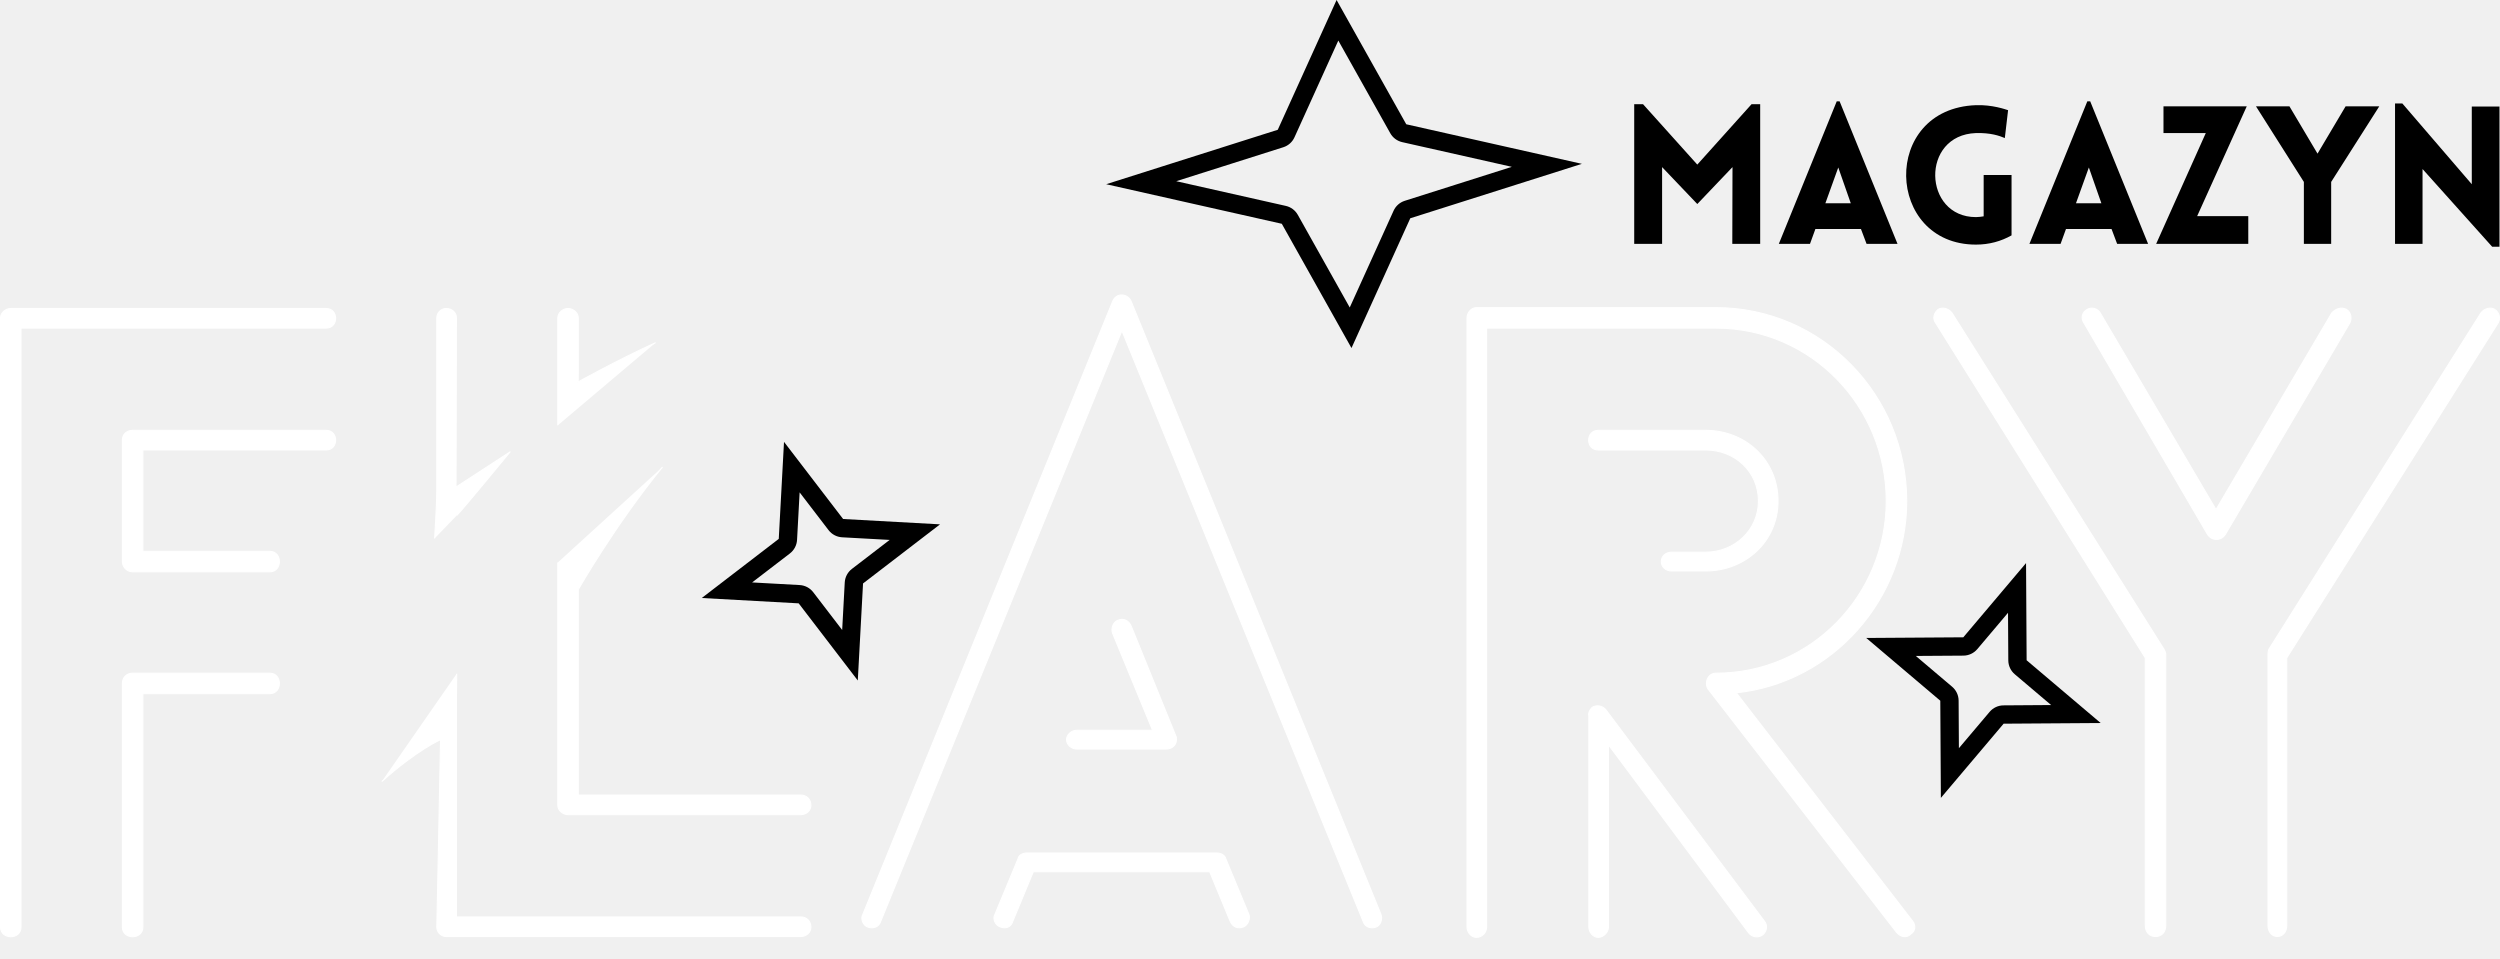
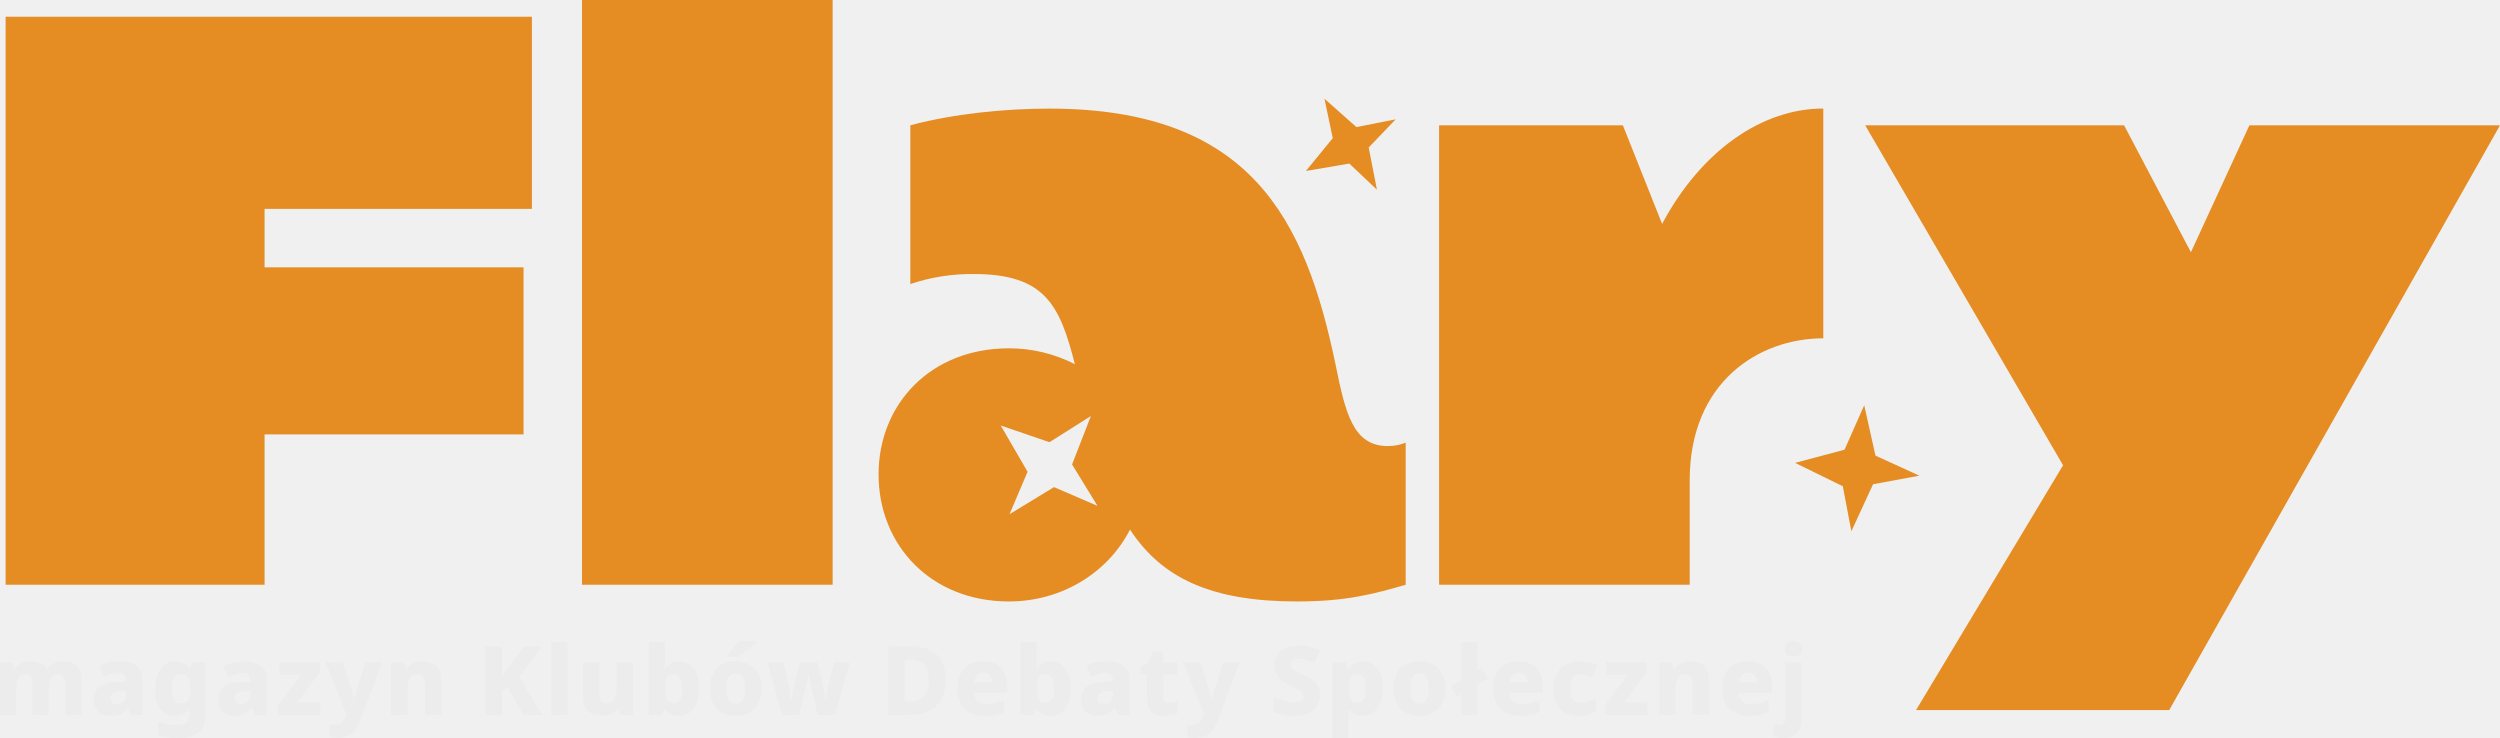
- <svg xmlns="http://www.w3.org/2000/svg" width="1455.35" height="558.025" viewBox="0 0 1091.512 418.519">
-   <path fill="lab(30% 80 97)" fill-rule="evenodd" d="M741.048 71.866 717.368 45.5h-3.863v60.96h12.177V72.957l15.367 16.125 15.368-16.125-.086 33.504h12.175V45.5h-3.777zm35.602 34.595h13.605l2.348-6.465h19.902l2.438 6.465h13.516l-25.274-62.22h-1.258zm20.32-17.715 5.625-15.621 5.461 15.62zm81.282 14.02V76.402h-12.176v18.05c-1.09.169-2.266.337-3.36.337-23.172 0-24.265-35.856 0-36.692 6.383-.168 10.246 1.172 12.598 2.184l1.426-12.176c-1.09-.336-6.887-2.437-14.024-2.184-41.644 1.512-39.632 60.875 0 60.875 5.711 0 10.918-1.425 15.536-4.03m7.808 3.695h13.606l2.347-6.465h19.903l2.433 6.465h13.52l-25.274-62.22h-1.261zm20.32-17.715 5.625-15.621 5.461 15.62zm75.231 17.715v-12.09h-22.329c7.219-15.953 14.437-31.91 21.66-47.946h-36.356v11.672h18.473c-7.219 16.035-14.441 32.242-21.664 48.364zm24.269 0h11.922V79.425l21-33h-14.699l-12.262 20.657-12.257-20.657H984.97l20.91 33zm51.812-32.665 30.4 33.926h3.19V46.507h-12.09v33.922l-30.32-35.265h-3.19v61.297h12.01zm0 0" />
-   <path fill="#fff" fill-rule="evenodd" stroke="#fff" stroke-linejoin="round" stroke-miterlimit="10" stroke-width=".474" d="M117.798 293.926H57.904c-2.606 0-4.465 1.859-4.465 4.46v106.403c0 5.582 8.93 5.582 8.93 0V302.851h55.43c5.581 0 5.581-8.926 0-8.926zm24.555-106.032h-84.45c-2.605 0-4.464 1.86-4.464 4.094v53.2c0 2.233 1.86 4.464 4.465 4.464h59.894c5.582 0 5.582-8.93 0-8.93h-55.43v-44.27h79.985c5.582 0 5.582-8.558 0-8.558zM9.166 404.789v-261.54h133.186c5.582 0 5.582-8.554 0-8.554H4.702c-2.23 0-4.465 1.86-4.465 4.09v266.004c0 5.582 8.93 5.582 8.93 0zm190.316-179.793c2.727-2.774 23.215-27.696 23.215-27.696l-23.598 15.352.176-73.867c0-2.23-1.86-4.09-4.465-4.09-2.23 0-4.094 1.86-4.094 4.09v75.125c0 6.59-.964 21.18-.964 21.18m-23.06 106.128c15.267-13.742 25.77-18.355 25.77-18.355s.06-8.817.043-8.125c-.687 37.945-1.789 90.05-1.789 90.05 0 2.235 1.864 4.094 4.094 4.094h154.766c2.605 0 4.465-1.859 4.465-4.093 0-2.602-1.86-4.461-4.465-4.461H199.275V305.57c0-5.746.117-3.668.117-11.402" />
-   <path fill="#fff" fill-rule="evenodd" stroke="#fff" stroke-linejoin="round" stroke-miterlimit="10" stroke-width=".474" d="M243.548 245.578v106.011c0 2.235 2.23 4.094 4.465 4.094h101.563c2.605 0 4.465-1.86 4.465-4.094 0-2.605-1.86-4.464-4.465-4.464h-97.102v-89.73s15.95-28.013 36.762-53.474m-2.996-54.308c-16.684 7.598-33.977 17.234-33.977 17.234s.211 2.864.211-5.226v-22.836c0-2.23-2.23-4.09-4.46-4.09-2.235 0-4.466 1.86-4.466 4.09v46.898m226.567 141.352h39.066c2.602 0 4.461-1.86 4.461-4.09 0-.746 0-1.117-.37-1.863l-19.345-47.621c-1.117-2.602-3.347-3.72-5.953-2.602-1.86.742-2.976 3.348-2.234 5.578l17.488 42.414h-33.113c-2.23 0-4.461 1.86-4.461 4.094 0 2.23 2.23 4.09 4.46 4.09zm-27.903 75.151 8.93-21.578h77.012l8.93 21.578c1.113 2.602 3.347 3.348 5.578 2.602 2.234-.743 3.347-3.72 2.605-5.578l-10.047-24.184c-.37-1.488-1.86-2.606-4.09-2.606h-82.593c-1.86 0-3.72.747-4.09 2.606L434.4 399.21c-1.113 1.859 0 4.835 2.605 5.578 2.23.746 4.465 0 5.207-2.602zm-57.664 0 105.286-257.82 105.285 257.82c.746 2.602 3.347 3.348 5.582 2.602 2.23-.743 2.976-3.72 2.23-5.578L493.927 131.718c-1.488-3.722-6.699-4.093-8.187 0L376.736 399.211c-1.117 1.859 0 4.835 2.23 5.578 2.235.746 4.836 0 5.582-2.602zm360.129-152.905c17.485 0 31.621-13.024 31.621-30.508 0-17.855-14.136-30.879-31.62-30.879h-46.876c-5.582 0-5.582 8.559 0 8.559h46.875c12.649 0 23.067 9.3 23.067 22.32 0 12.648-10.418 22.32-23.067 22.32h-14.883c-2.601 0-4.464 1.864-4.464 4.094 0 2.234 1.863 4.094 4.465 4.094zm25.672 152.906-69.199-92.266c-1.488-1.859-4.094-2.234-5.953-1.117-1.117 1.117-1.86 2.606-1.488 3.723v92.262c0 2.234 1.859 4.465 4.093 4.465 2.23 0 4.461-2.231 4.461-4.465v-79.614l61.016 81.848c1.488 2.23 4.465 2.606 6.324 1.117 1.86-1.488 2.234-4.094.746-5.953zm-121.285 2.602v-261.54h100.078c41.668 0 74.406 34.227 74.406 75.524 0 40.926-32.738 75.152-74.406 75.152-2.234 0-4.094 1.86-4.094 4.461 0 1.118.371 2.235 1.118 2.98l81.847 105.657c1.86 2.23 4.465 2.606 6.324.742 1.86-1.113 2.235-3.719.743-5.578l-77.008-99.707c42.41-4.465 74.406-41.297 74.406-83.707 0-46.133-36.832-84.453-83.336-84.453H644.599c-2.23 0-4.09 2.234-4.09 4.465v266.004c0 2.234 1.86 4.465 4.09 4.465 2.606 0 4.465-2.231 4.465-4.465zm260.797-263.77 53.941 92.266c1.86 2.972 5.961 2.972 7.82 0l54.31-92.266c1.12-2.234.378-4.836-1.49-5.953-2.23-1.117-4.46-.371-6.32 1.488l-50.6 85.942-50.595-85.942c-1.113-1.86-3.718-2.605-5.578-1.488-2.234 1.117-2.976 3.719-1.488 5.953zm173.371-4.465-92.64 146.953c-.372 1.118-.372 1.86-.372 2.606v117.933c0 2.977 1.864 4.836 4.09 4.836 2.23 0 4.094-1.859 4.094-4.836v-116.82l92.27-146.207c1.109-1.86.738-4.465-1.493-5.953-1.86-1.117-4.469-.371-5.949 1.488zM945.576 404.046V285.738c0-.742-.371-1.488-.742-2.23l-92.637-146.954c-1.488-1.86-4.094-2.605-5.953-1.488-1.864 1.488-2.606 4.094-1.117 5.953l91.52 146.207v116.82c0 2.977 1.858 4.836 4.464 4.836 2.605 0 4.465-1.859 4.465-4.836zm0 0" />
-   <path fill="none" stroke="lab(30% 80 97)" stroke-linecap="round" stroke-miterlimit="1.5" stroke-width="6" d="M119.505 415.519S223.654 128.714 515.58 81.859" />
-   <path fill="none" stroke="lab(30% 80 97)" stroke-linecap="round" stroke-miterlimit="1.5" stroke-width="6" d="M88.263 411.304S200.627 123.07 515.58 75.98" />
-   <path fill="lab(30% 80 97)" fill-rule="evenodd" d="m583.556 0 30.422 54.257 76.68 17.278L615.736 95.3l-25.672 56.66-30.426-54.257-76.676-17.274 74.918-23.77Zm.758 17.71L565.17 59.96a8 8 0 0 1-4.868 4.325l-46.754 14.831 47.848 10.781a8 8 0 0 1 5.223 3.895l22.687 40.457 19.145-42.25a8 8 0 0 1 4.867-4.325l46.754-14.832-47.852-10.78a8 8 0 0 1-5.218-3.892zm300.27 228.137.25 42.434 32.336 27.394-42.38.293-27.398 32.399-.25-42.43-32.336-27.398 42.38-.29zm-7.872 21.7-13.418 15.867a8.02 8.02 0 0 1-6.054 2.836l-20.793.14 15.863 13.442a8 8 0 0 1 2.832 6.058l.121 20.778 13.418-15.868a8 8 0 0 1 6.055-2.832l20.793-.144-15.867-13.442a8 8 0 0 1-2.828-6.054zm-534.41-74.629 25.805 33.68 42.316 2.331-33.617 25.809-2.293 42.371-25.804-33.684-42.32-2.332 33.62-25.808zm6.817 22.05-1.121 20.75a8.01 8.01 0 0 1-3.118 5.914l-16.496 12.66 20.762 1.145a8 8 0 0 1 5.91 3.125l12.64 16.492 1.122-20.746a8.01 8.01 0 0 1 3.117-5.914l16.496-12.664-20.765-1.144a8 8 0 0 1-5.91-3.122zm0 0" />
+ <svg xmlns="http://www.w3.org/2000/svg" width="365.11" height="107.78" viewBox="61.42 21.05 365.11 107.78">
+   <path fill="#ececec" d="M70.61 117.63q1.32 0 2 .67.7.66.7 2.15v5h-2.37v-4.33q0-.88-.27-1.25-.27-.36-.8-.36-.75 0-1.03.57-.3.59-.3 1.65v3.73h-2.38v-4.34q0-.58-.11-.93t-.34-.51a1 1 0 0 0-.57-.17q-.53 0-.83.28-.3.3-.4.84-.13.54-.13 1.33v3.5h-2.36v-7.69h1.8l.35.97h.07a2.2 2.2 0 0 1 1.31-.98q.45-.12.99-.13.85 0 1.41.29.57.28.9.82h.07q.38-.55.97-.83c.6-.28.84-.28 1.32-.28m8.54 0q1.43 0 2.24.7c.8.7.79 1.15.79 2.05v5.08h-1.64l-.46-1.04h-.06q-.32.41-.66.67c-.34.26-.5.31-.8.39s-.66.12-1.09.12q-.67 0-1.2-.27a1.6 1.6 0 0 1-.84-.8q-.3-.54-.3-1.38 0-1.22.86-1.82c.86-.6 1.43-.63 2.55-.67l1.27-.05v-.18q0-.6-.28-.85c-.28-.25-.45-.25-.78-.25q-.5 0-1.05.16-.55.17-1.1.41l-.68-1.58q.63-.34 1.44-.51a9 9 0 0 1 1.8-.18m-.04 4.36q-.87.03-1.22.29a.9.9 0 0 0-.36.76q0 .42.25.64.25.21.65.21.59 0 .99-.35t.4-.97v-.61zm7.86-4.36q.8 0 1.31.31.52.3.84.78h.07l.19-.95h2.03v7.73a3.6 3.6 0 0 1-.43 1.82q-.43.75-1.31 1.12a5 5 0 0 1-2.23.38q-.9 0-1.61-.1a6 6 0 0 1-1.34-.35v-2q.66.3 1.3.44.66.15 1.54.15.84 0 1.27-.35.45-.35.44-1.01v-.17a6 6 0 0 1 .07-.95h-.07q-.3.48-.8.8-.52.32-1.3.32-1.29 0-2.07-1.02c-.78-1.02-.77-1.67-.77-2.96s.26-2.27.79-2.96 1.22-1.03 2.08-1.03m.83 1.85q-.43 0-.72.25-.3.24-.43.72-.14.49-.14 1.2 0 1.1.33 1.6.32.5 1 .5.37 0 .63-.11a1 1 0 0 0 .42-.34q.17-.24.24-.58.08-.34.08-.82v-.3q0-.7-.14-1.17a1.3 1.3 0 0 0-.44-.71q-.3-.24-.83-.24m9.5-1.85q1.44 0 2.23.7c.8.7.8 1.15.8 2.05v5.08H98.7l-.47-1.04h-.05q-.33.41-.67.67t-.79.39q-.44.12-1.1.12t-1.2-.27a2 2 0 0 1-.83-.8q-.3-.54-.31-1.38 0-1.22.86-1.82c.86-.6 1.43-.63 2.55-.67l1.28-.05v-.18q0-.6-.28-.85c-.28-.25-.45-.25-.79-.25q-.48 0-1.04.16a10 10 0 0 0-1.1.41l-.69-1.58q.63-.34 1.45-.51a7 7 0 0 1 1.8-.18m-.04 4.36q-.87.03-1.23.29a.9.9 0 0 0-.35.76q0 .42.25.64.25.21.64.21.6 0 1-.35t.4-.97v-.61zm10.95 3.47h-6.22v-1.37l3.4-4.51h-3.2v-1.8h5.88v1.49l-3.26 4.37h3.4zm.73-7.69h2.5l1.4 4.4.08.34a6 6 0 0 1 .14.75h.05a5 5 0 0 1 .27-1.08l1.38-4.4h2.44l-3.1 8.28q-.33.9-.78 1.51c-.45.61-.66.72-1.1.93q-.65.32-1.6.32a5 5 0 0 1-1.08-.11v-1.87a7 7 0 0 0 .83.09q.45 0 .72-.18.3-.19.47-.47.2-.29.33-.64l.1-.27zm14.18-.14q1.23 0 1.98.67.74.66.74 2.15v5h-2.38v-4.35q0-.8-.26-1.2t-.84-.4q-.84 0-1.16.64-.3.63-.3 1.82v3.5h-2.37v-7.69h1.8l.33 1.02h.1q.24-.37.59-.63t.8-.4c.44-.14.62-.13.97-.13m17.45 7.83h-2.72l-2.31-4.03-.86.56v3.47h-2.4v-10h2.4v4.47l.4-.62.43-.6 2.43-3.25h2.62l-3.33 4.45zm3.69 0h-2.37v-10.64h2.37zm9.58-7.69v7.69h-1.81l-.3-.97h-.14a2 2 0 0 1-.6.64q-.37.24-.82.36a4 4 0 0 1-2.33-.19q-.6-.3-.96-.91a3.3 3.3 0 0 1-.34-1.6v-5.02h2.38v4.36q0 .78.25 1.18c.25.4.45.4.83.4q.57 0 .9-.28.31-.28.44-.83t.13-1.34v-3.49zm4.67-.5a16 16 0 0 1-.08 1.5h.08q.3-.48.82-.8.5-.34 1.3-.34 1.24 0 2.03 1.01.8 1.01.8 2.95 0 1.32-.37 2.22a2.6 2.6 0 0 1-2.52 1.8q-.82-.02-1.29-.3a4 4 0 0 1-.77-.65h-.15l-.38.8h-1.83v-10.64h2.36zm1.3 2.24q-.45 0-.75.2c-.3.2-.33.33-.42.6a4 4 0 0 0-.13 1.06v.3q0 1 .3 1.5.3.51 1.03.51.6 0 .9-.54c.3-.54.3-.88.3-1.57q0-1.03-.3-1.54a1 1 0 0 0-.93-.52m12.81 2.09q0 .95-.25 1.7-.27.75-.76 1.25c-.5.5-.73.6-1.2.78s-1 .27-1.58.27q-.83 0-1.52-.27a2.6 2.6 0 0 1-1.19-.78q-.5-.51-.77-1.26a5 5 0 0 1-.28-1.7q0-1.28.45-2.16c.45-.88.74-1.04 1.31-1.34q.86-.45 2.04-.46 1.1 0 1.94.46.85.45 1.33 1.34c.48.9.48 1.31.48 2.16m-5.15 0q0 .69.14 1.2c.14.5.24.59.45.75q.3.26.8.26c.5 0 .59-.09.78-.26s.34-.42.44-.75q.14-.51.14-1.2 0-.72-.14-1.2-.14-.49-.44-.74a1.2 1.2 0 0 0-.8-.25q-.72 0-1.05.56a3.3 3.3 0 0 0-.32 1.62m4.45-6.73a23 23 0 0 1-2.1 1.65l-.64.45h-1.58v-.2l1.18-1.35q.32-.37.53-.69h2.61zm8.19 7.6-.32-1.5-.17-.82-.12-.55h-.06a17 17 0 0 1-.28 1.37l-.19.87-.14.7-.7 2.94h-2.5l-2.15-7.69h2.32l.77 3.2q.09.33.16.8l.24 1.71h.04q0-.23.06-.57l.11-.7.2-1.02.83-3.42h2.6l.79 3.43.13.65.15.88s.07.55.08.75h.05a21 21 0 0 1 .4-2.52l.8-3.19h2.3l-2.18 7.69h-2.53zm19.41-2.17q0 1.72-.65 2.88a4 4 0 0 1-1.82 1.72q-1.16.58-2.78.58h-3.14v-10h3.39q1.59 0 2.7.56c1.11.56 1.32.9 1.71 1.62q.6 1.07.59 2.64m-2.5.08q0-.99-.28-1.65-.3-.65-.85-.98a3 3 0 0 0-1.4-.32h-.95v6.07h.76q1.4 0 2.06-.77c.66-.77.67-1.3.67-2.35m7.92-2.73q1.1 0 1.9.4.78.39 1.21 1.17a4 4 0 0 1 .43 1.93v1.1h-4.86q.03.75.5 1.2t1.35.45a6 6 0 0 0 2.54-.58v1.74q-.57.3-1.2.42-.66.14-1.6.14a5 5 0 0 1-2.06-.42 3 3 0 0 1-1.4-1.3 4.4 4.4 0 0 1-.52-2.22q0-1.36.47-2.26a3 3 0 0 1 1.3-1.33q.84-.45 1.94-.44m.07 1.64q-.56 0-.91.36t-.42 1.07h2.62q0-.4-.15-.72c-.15-.32-.24-.38-.43-.51q-.3-.2-.71-.2m7.78-2a15 15 0 0 1-.08 1.5h.08q.3-.48.82-.8c.52-.33.77-.34 1.3-.34q1.24 0 2.04 1.01.78 1.01.79 2.95 0 1.32-.37 2.22a3 3 0 0 1-1.01 1.34q-.66.45-1.5.45t-1.3-.3-.77-.64h-.15l-.38.8h-1.83v-10.64h2.36zm1.3 2.24q-.45 0-.74.2c-.3.2-.33.33-.42.6s-.14.63-.14 1.06v.3q0 1 .3 1.5.3.51 1.03.51.6 0 .9-.54c.3-.54.3-.88.3-1.57q0-1.03-.3-1.54a1 1 0 0 0-.92-.52m9.18-1.88q1.44 0 2.23.7c.8.7.8 1.15.8 2.05v5.08h-1.64l-.47-1.04h-.05q-.33.41-.67.67c-.34.26-.49.31-.79.39s-.66.12-1.1.12q-.66 0-1.2-.27c-.54-.27-.63-.44-.84-.8q-.3-.54-.3-1.38 0-1.22.86-1.82c.86-.6 1.43-.63 2.55-.67l1.28-.05v-.18q0-.6-.28-.85c-.28-.25-.45-.25-.79-.25q-.48 0-1.04.16-.56.17-1.1.41l-.69-1.58q.63-.34 1.44-.51a9 9 0 0 1 1.8-.18m-.04 4.36q-.87.03-1.23.29a.9.9 0 0 0-.35.76q0 .42.25.64.25.21.64.21.6 0 1-.35t.4-.97v-.61zm8.86 1.73q.37 0 .67-.07.3-.06.63-.18v1.74a4.7 4.7 0 0 1-3.3.16 1.8 1.8 0 0 1-.86-.8q-.32-.57-.32-1.58v-3.45h-.98v-.98l1.18-.76.64-1.62h1.52v1.6h2.04v1.76h-2.04v3.37q0 .4.22.6c.22.2.35.21.6.21m2.09-5.95h2.5l1.39 4.4.17.72q.04.2.05.37h.06q.04-.3.12-.57l.14-.5 1.4-4.42h2.43l-3.11 8.29q-.32.9-.77 1.51-.45.62-1.1.93t-1.6.32a5 5 0 0 1-1.08-.11v-1.87l.37.06.45.03q.46 0 .73-.18.29-.19.47-.47.2-.29.33-.64l.1-.27zm19.96 4.79q0 .86-.42 1.55c-.42.69-.7.82-1.26 1.09q-.84.4-2.11.4a8 8 0 0 1-2.05-.27q-.45-.14-.9-.35v-2.17q.77.35 1.55.59c.78.24 1.04.24 1.52.24q.47 0 .75-.12.3-.12.42-.32.13-.21.13-.47 0-.33-.21-.56-.22-.23-.64-.44-.42-.22-1.02-.5a7 7 0 0 1-.88-.45 4 4 0 0 1-.77-.6q-.34-.36-.54-.83-.2-.48-.2-1.14 0-.94.43-1.58.45-.63 1.24-.97a5 5 0 0 1 1.88-.34q.88 0 1.62.2t1.45.5l-.76 1.86q-.68-.3-1.25-.45-.6-.16-1.13-.16-.37 0-.63.1c-.26.1-.3.17-.38.3s-.13.27-.13.44q0 .3.2.5c.2.2.34.3.62.45l1.1.55q.74.33 1.28.72c.54.4.62.57.8.92q.3.53.29 1.31m6.34-4.93q1.3 0 2.06 1.02c.76 1.02.76 1.66.76 2.94q0 1.3-.38 2.2t-1.03 1.35-1.48.46q-.56 0-.95-.14a2 2 0 0 1-.66-.36q-.27-.22-.45-.44h-.08l.06.58q.02.31.02.7v2.88h-2.36v-11.05h1.93l.32.98h.11q.2-.3.5-.56.26-.25.68-.4.4-.15.95-.16m-.85 1.88q-.47 0-.74.2a1.2 1.2 0 0 0-.4.62q-.12.4-.14 1.04v.21q0 .69.12 1.15.13.46.4.7.28.25.79.25.41 0 .67-.23.28-.24.41-.7t.13-1.18a3 3 0 0 0-.31-1.57 1 1 0 0 0-.93-.5m12.83 2.1q0 .95-.25 1.7-.27.75-.76 1.25c-.49.5-.73.6-1.2.78s-.99.27-1.58.27q-.83 0-1.52-.27a2.6 2.6 0 0 1-1.19-.78q-.5-.51-.77-1.26a5 5 0 0 1-.28-1.7q0-1.28.45-2.16c.45-.88.74-1.04 1.31-1.34q.86-.45 2.04-.46 1.1 0 1.94.46.85.45 1.33 1.34c.48.9.49 1.31.49 2.16m-5.15 0q0 .69.14 1.2c.14.5.25.59.45.75q.3.26.8.26c.5 0 .59-.09.78-.26s.34-.42.44-.75q.14-.51.14-1.2 0-.72-.14-1.2-.14-.49-.44-.74a1.2 1.2 0 0 0-.8-.25q-.72 0-1.04.56a3.3 3.3 0 0 0-.33 1.62m7.46 3.88v-3.03l-.66.37-.86-1.5 1.51-.9v-5.58h2.36v4.16l.61-.38.9 1.5-1.51.9v4.46zm8.35-7.83q1.1 0 1.9.4.79.39 1.22 1.17a4 4 0 0 1 .43 1.93v1.1h-4.86q.03.75.5 1.2c.47.45.76.45 1.35.45a6 6 0 0 0 2.53-.58v1.74q-.55.3-1.2.42-.64.14-1.6.14a5 5 0 0 1-2.06-.42 3 3 0 0 1-1.4-1.3 4.4 4.4 0 0 1-.52-2.22q0-1.36.47-2.26a3 3 0 0 1 1.3-1.33q.83-.45 1.94-.44m.07 1.64q-.56 0-.9.36-.36.36-.43 1.07h2.62q0-.4-.15-.72t-.43-.51q-.3-.2-.7-.2m8.83 6.33a4.4 4.4 0 0 1-1.98-.42q-.85-.42-1.32-1.3a5 5 0 0 1-.47-2.23q0-1.4.52-2.3.52-.87 1.4-1.3.9-.42 2.03-.42a6 6 0 0 1 2.42.55l-.7 1.78q-.45-.2-.86-.33a3 3 0 0 0-.86-.12q-.49 0-.82.24c-.33.24-.42.4-.54.7s-.18.71-.18 1.19q0 .7.19 1.16t.53.68c.34.23.5.21.82.21q.57 0 1.13-.16.57-.17 1.06-.47v1.9a4 4 0 0 1-2.37.64m9.92-.14h-6.21v-1.37l3.38-4.51h-3.19v-1.8h5.88v1.49l-3.26 4.37h3.4zm6.32-7.83q1.23 0 1.97.67.75.66.74 2.15v5h-2.38v-4.35q0-.8-.26-1.2t-.83-.4q-.85 0-1.16.64-.3.63-.3 1.82v3.5h-2.37v-7.69h1.79l.33 1.02h.1q.25-.37.6-.63t.79-.4c.45-.14.62-.13.98-.13m8.34 0q1.1 0 1.9.4.79.39 1.22 1.17a4 4 0 0 1 .42 1.93v1.1h-4.85q.02.75.5 1.2c.47.45.76.45 1.34.45a6 6 0 0 0 2.54-.58v1.74q-.57.3-1.2.42-.66.14-1.6.14a5 5 0 0 1-2.06-.42 3 3 0 0 1-1.4-1.3 4.4 4.4 0 0 1-.52-2.22q0-1.36.47-2.26.47-.88 1.3-1.33t1.94-.44m.07 1.64q-.56 0-.91.36t-.42 1.07h2.62q0-.4-.15-.72t-.43-.51q-.3-.2-.71-.2m5.08 9.55a6 6 0 0 1-1.37-.17v-1.86l.42.1q.2.03.44.04.35 0 .6-.24c.25-.24.25-.47.25-.94v-7.98h2.37v8.42q-.01.7-.26 1.3-.26.6-.86.96-.6.37-1.59.37m.27-13q0-.66.36-.88.36-.23.9-.23.51 0 .9.23.39.22.39.87 0 .63-.39.86t-.9.23q-.53 0-.9-.23-.36-.23-.36-.86" />
+   <path fill="#e58c23" d="M100.06 51.55v8.54h37.82v24.4h-37.82v21.96H62.24V23.49h76.86v28.06zm82.96-30.5v85.4h-36.6v-85.4zM327.7 36.91v33.55c-9.38 0-19.51 6.34-19.51 20.74v15.25h-36.6v-67.1h26.84l5.73 14.4C309.9 43 318.8 36.9 327.71 36.9m98.82 2.45-48.31 85.4h-36.97L362.72 89l-28.9-49.65h37.81l9.76 18.54 8.54-18.54zM264.15 86.2c-5.13 0-6.23-4.76-7.69-11.96-4.4-21.1-12.32-37.33-41.84-37.33-6.23 0-13.91.73-20.25 2.44v23.18a28 28 0 0 1 9.27-1.46c10.37 0 12.56 4.51 14.76 13.17a21 21 0 0 0-9.64-2.32c-11.47 0-19.03 8.18-19.03 18.42 0 10.37 7.69 18.55 19.03 18.55 7.8 0 14.52-4.27 17.69-10.5 4.64 7.08 11.83 10.5 24.4 10.5 7.2 0 11.22-1.1 15.86-2.44V85.7c-.98.37-1.7.49-2.56.49m-48.8 6-6.5 3.96 2.64-6.2-3.92-6.76 7.12 2.44 6.05-3.82-2.75 7.07 3.71 6.05zm49.9-53.71-3.94 4.11 1.2 6.16-4.03-3.81-6.34 1.08 3.92-4.79-1.21-5.76 4.67 4.14z" />
+   <path fill="#e58c23" d="m341.73 90.52-6.76 1.25-3.17 6.87-1.25-6.58-6.97-3.41 7.22-1.92 2.88-6.49 1.64 7.35z" />
</svg>
